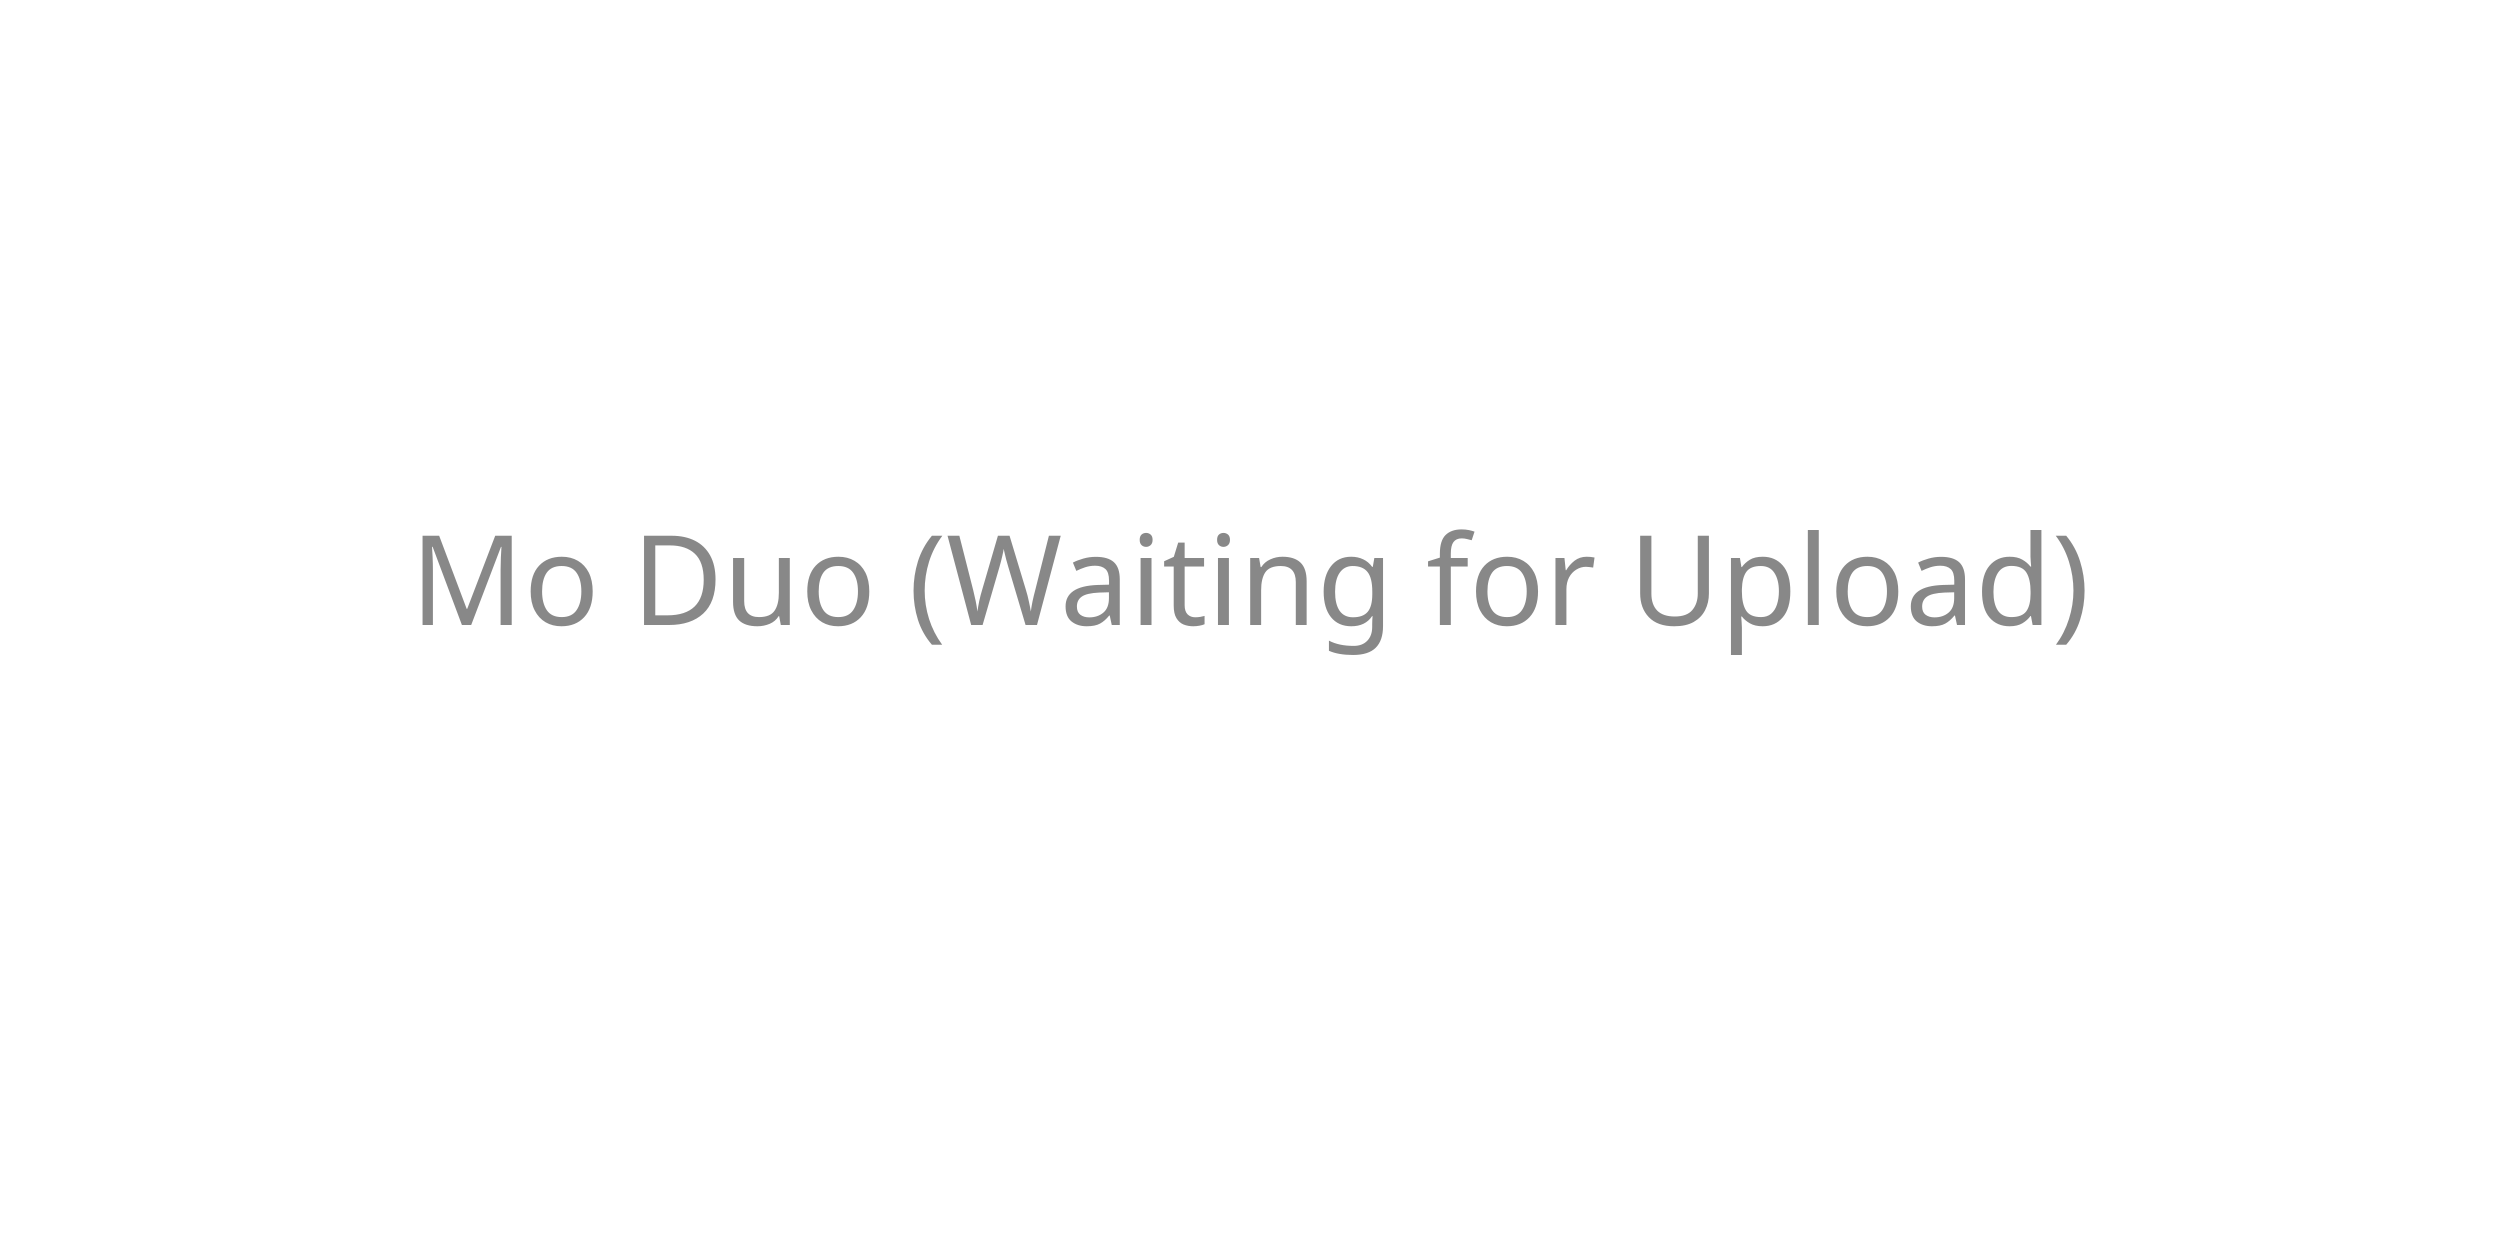
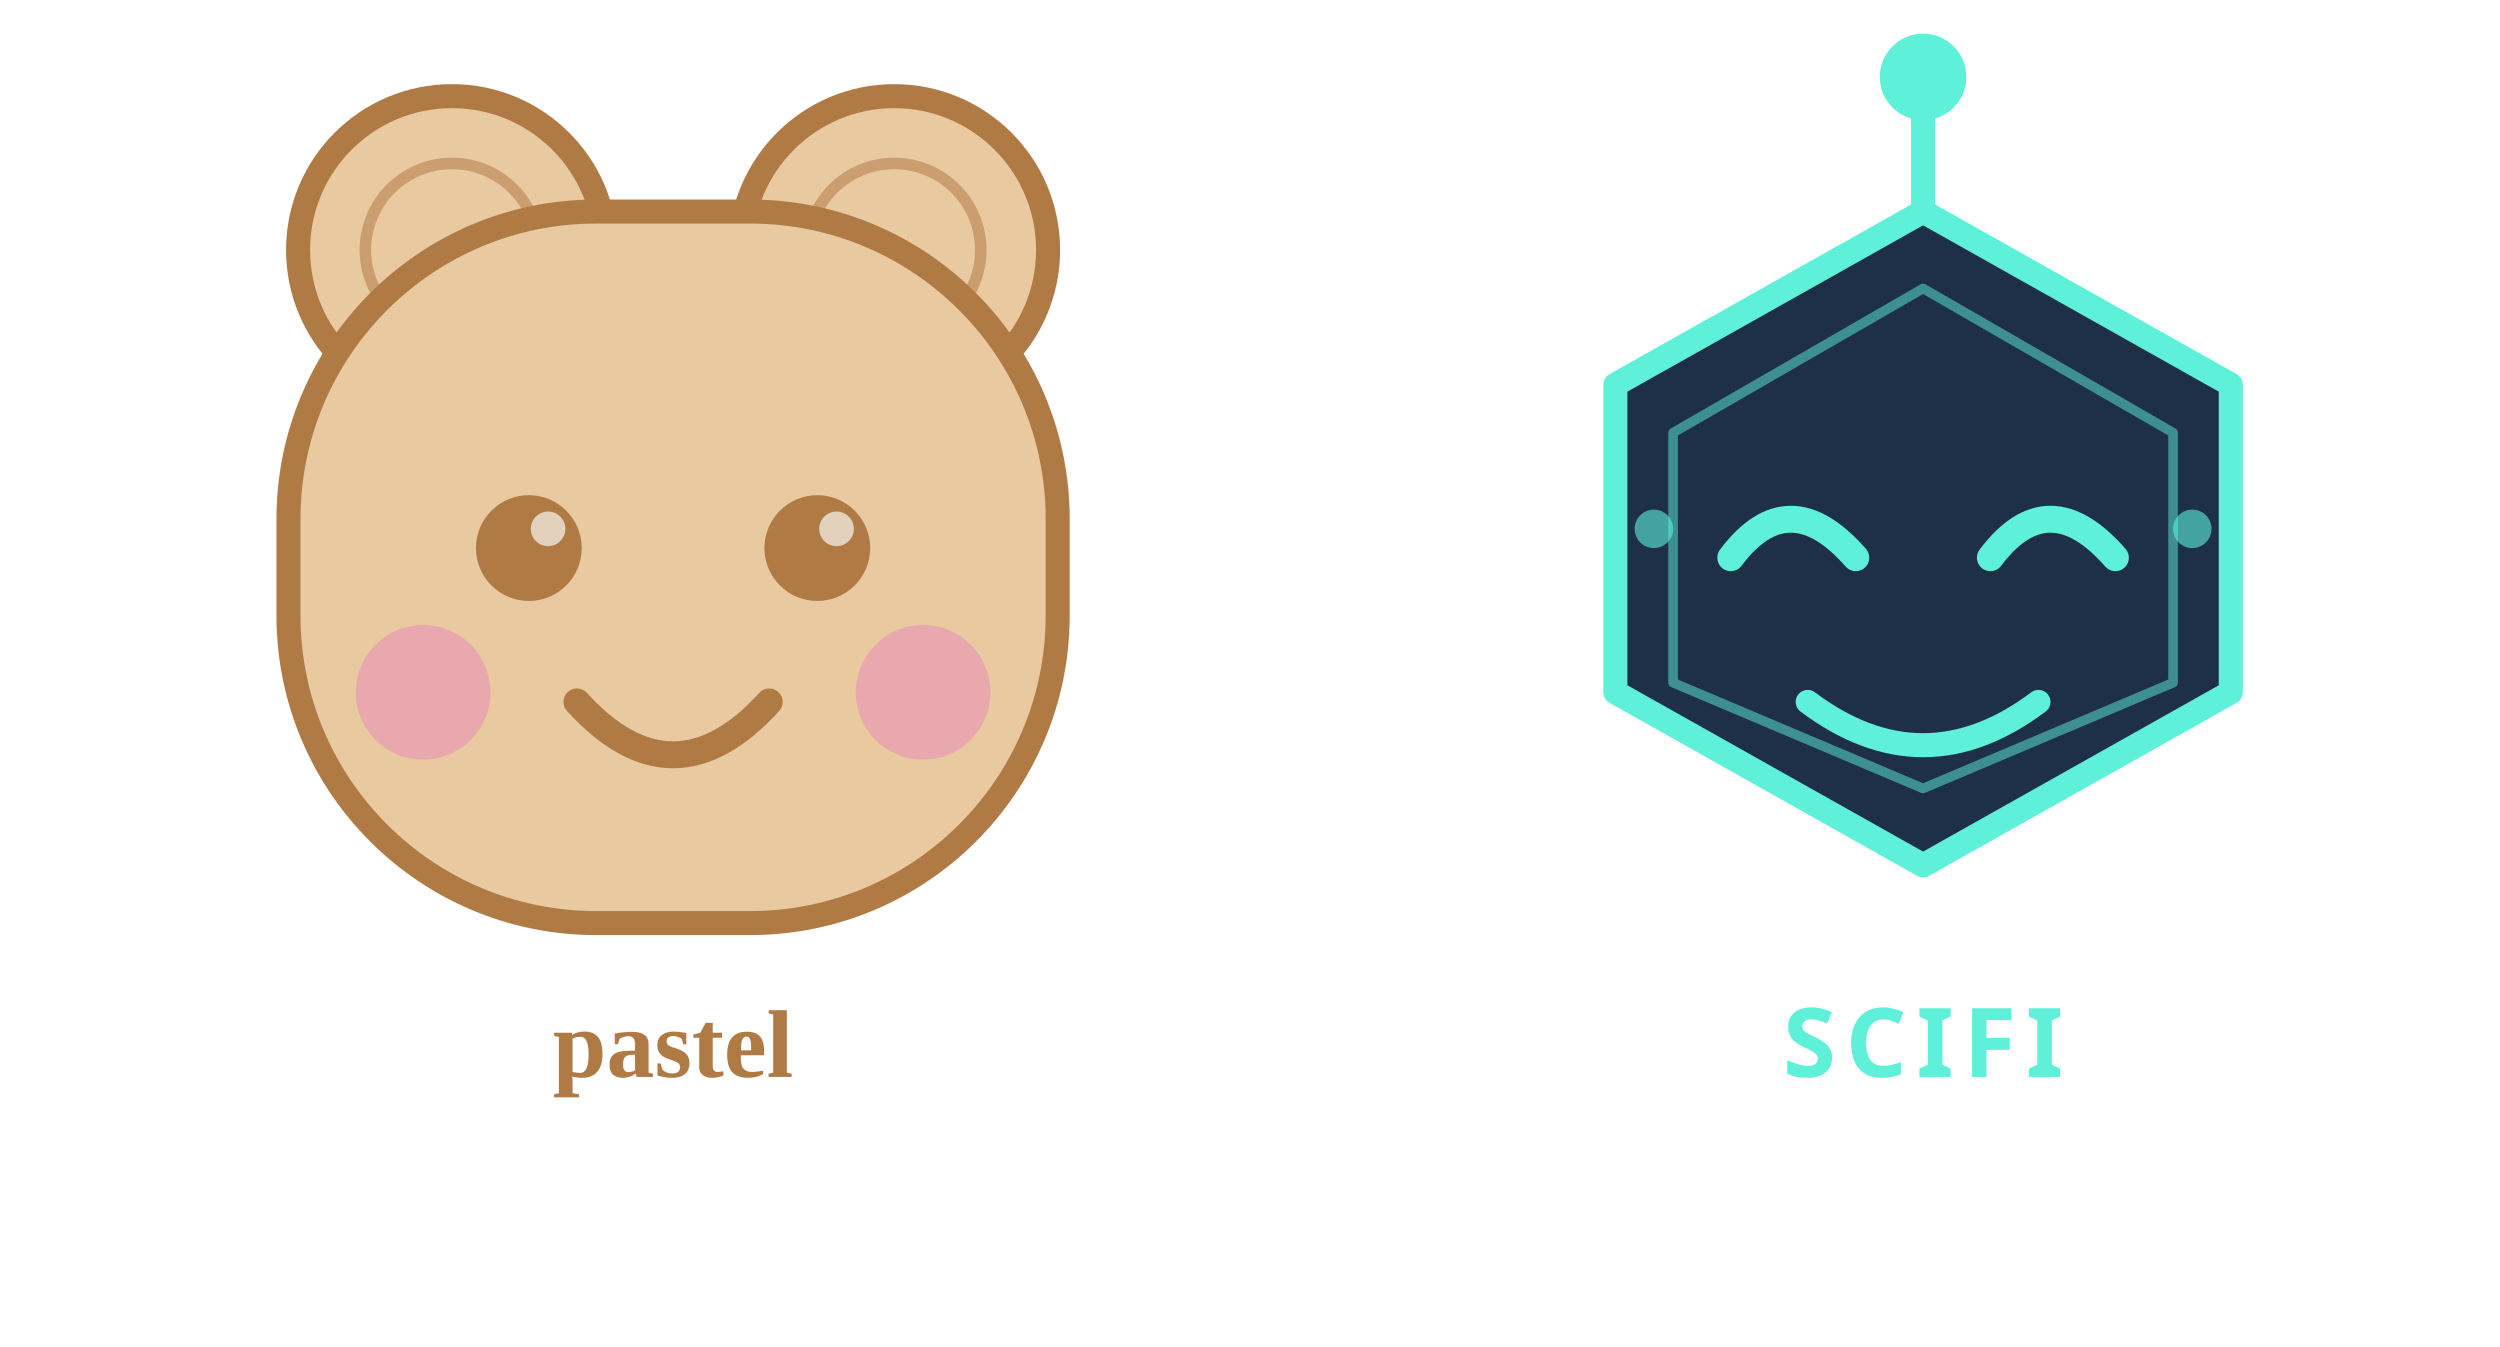
- <svg xmlns="http://www.w3.org/2000/svg" viewBox="0 0 400 200" width="400" height="200">
-   <text x="200" y="100" font-family="sans-serif" font-size="20" fill="#888" text-anchor="middle">Mo Duo (Waiting for Upload)</text>
+ <svg xmlns="http://www.w3.org/2000/svg" viewBox="0 0 260 140" width="260" height="140">
+   <g>
+     <circle cx="47" cy="26" r="16" fill="#e8c9a0" stroke="#b07a45" stroke-width="2.5" stroke-linejoin="round" />
+     <circle cx="93" cy="26" r="16" fill="#e8c9a0" stroke="#b07a45" stroke-width="2.5" stroke-linejoin="round" />
+     <circle cx="47" cy="26" r="9" fill="#e8c9a0" stroke="#b07a45" stroke-width="1.2" opacity="0.55" />
+     <circle cx="93" cy="26" r="9" fill="#e8c9a0" stroke="#b07a45" stroke-width="1.2" opacity="0.55" />
+     <rect x="30" y="22" width="80" height="74" rx="32" fill="#e8c9a0" stroke="#b07a45" stroke-width="2.5" stroke-linejoin="round" />
+     <circle cx="55" cy="57" r="5.5" fill="#b07a45" />
+     <circle cx="85" cy="57" r="5.5" fill="#b07a45" />
+     <circle cx="57" cy="55" r="1.8" fill="#f9f6ef" opacity="0.7" />
+     <circle cx="87" cy="55" r="1.8" fill="#f9f6ef" opacity="0.7" />
+     <circle cx="44" cy="72" r="7" fill="#e8a0b0" opacity="0.8" />
+     <circle cx="96" cy="72" r="7" fill="#e8a0b0" opacity="0.8" />
+     <path d="M60 73q10 11 20 0" fill="none" stroke="#b07a45" stroke-width="2.8" stroke-linecap="round" />
+     <text x="70" y="112" font-family="Baloo 2, cursive" font-size="10" fill="#b07a45" text-anchor="middle" font-weight="600">pastel</text>
+   </g>
+   <g transform="translate(140, 0)">
+     <line x1="60" y1="8" x2="60" y2="22" stroke="#5ef0d8" stroke-width="2.5" stroke-linecap="round" />
+     <circle cx="60" cy="8" r="4.5" fill="#5ef0d8" />
+     <path d="M60 22 92 40v32L60 90 28 72V40z" fill="#1e2f48" stroke="#5ef0d8" stroke-width="2.5" stroke-linejoin="round" />
+     <path d="M60 30 86 45v26L60 82 34 71V45z" fill="#1e2f48" stroke="#5ef0d8" stroke-width="1" stroke-linejoin="round" opacity="0.5" />
+     <path d="M40 58q6-8 13 0" fill="none" stroke="#5ef0d8" stroke-width="2.8" stroke-linecap="round" />
+     <path d="M67 58q6-8 13 0" fill="none" stroke="#5ef0d8" stroke-width="2.8" stroke-linecap="round" />
+     <path d="M48 73q12 9 24 0" fill="none" stroke="#5ef0d8" stroke-width="2.5" stroke-linecap="round" />
+     <circle cx="32" cy="55" r="2" fill="#5ef0d8" opacity="0.6" />
+     <circle cx="88" cy="55" r="2" fill="#5ef0d8" opacity="0.6" />
+     <text x="60" y="112" font-family="Space Grotesk, sans-serif" font-size="10" fill="#5ef0d8" text-anchor="middle" font-weight="600" letter-spacing="1">SCIFI</text>
+   </g>
</svg>
